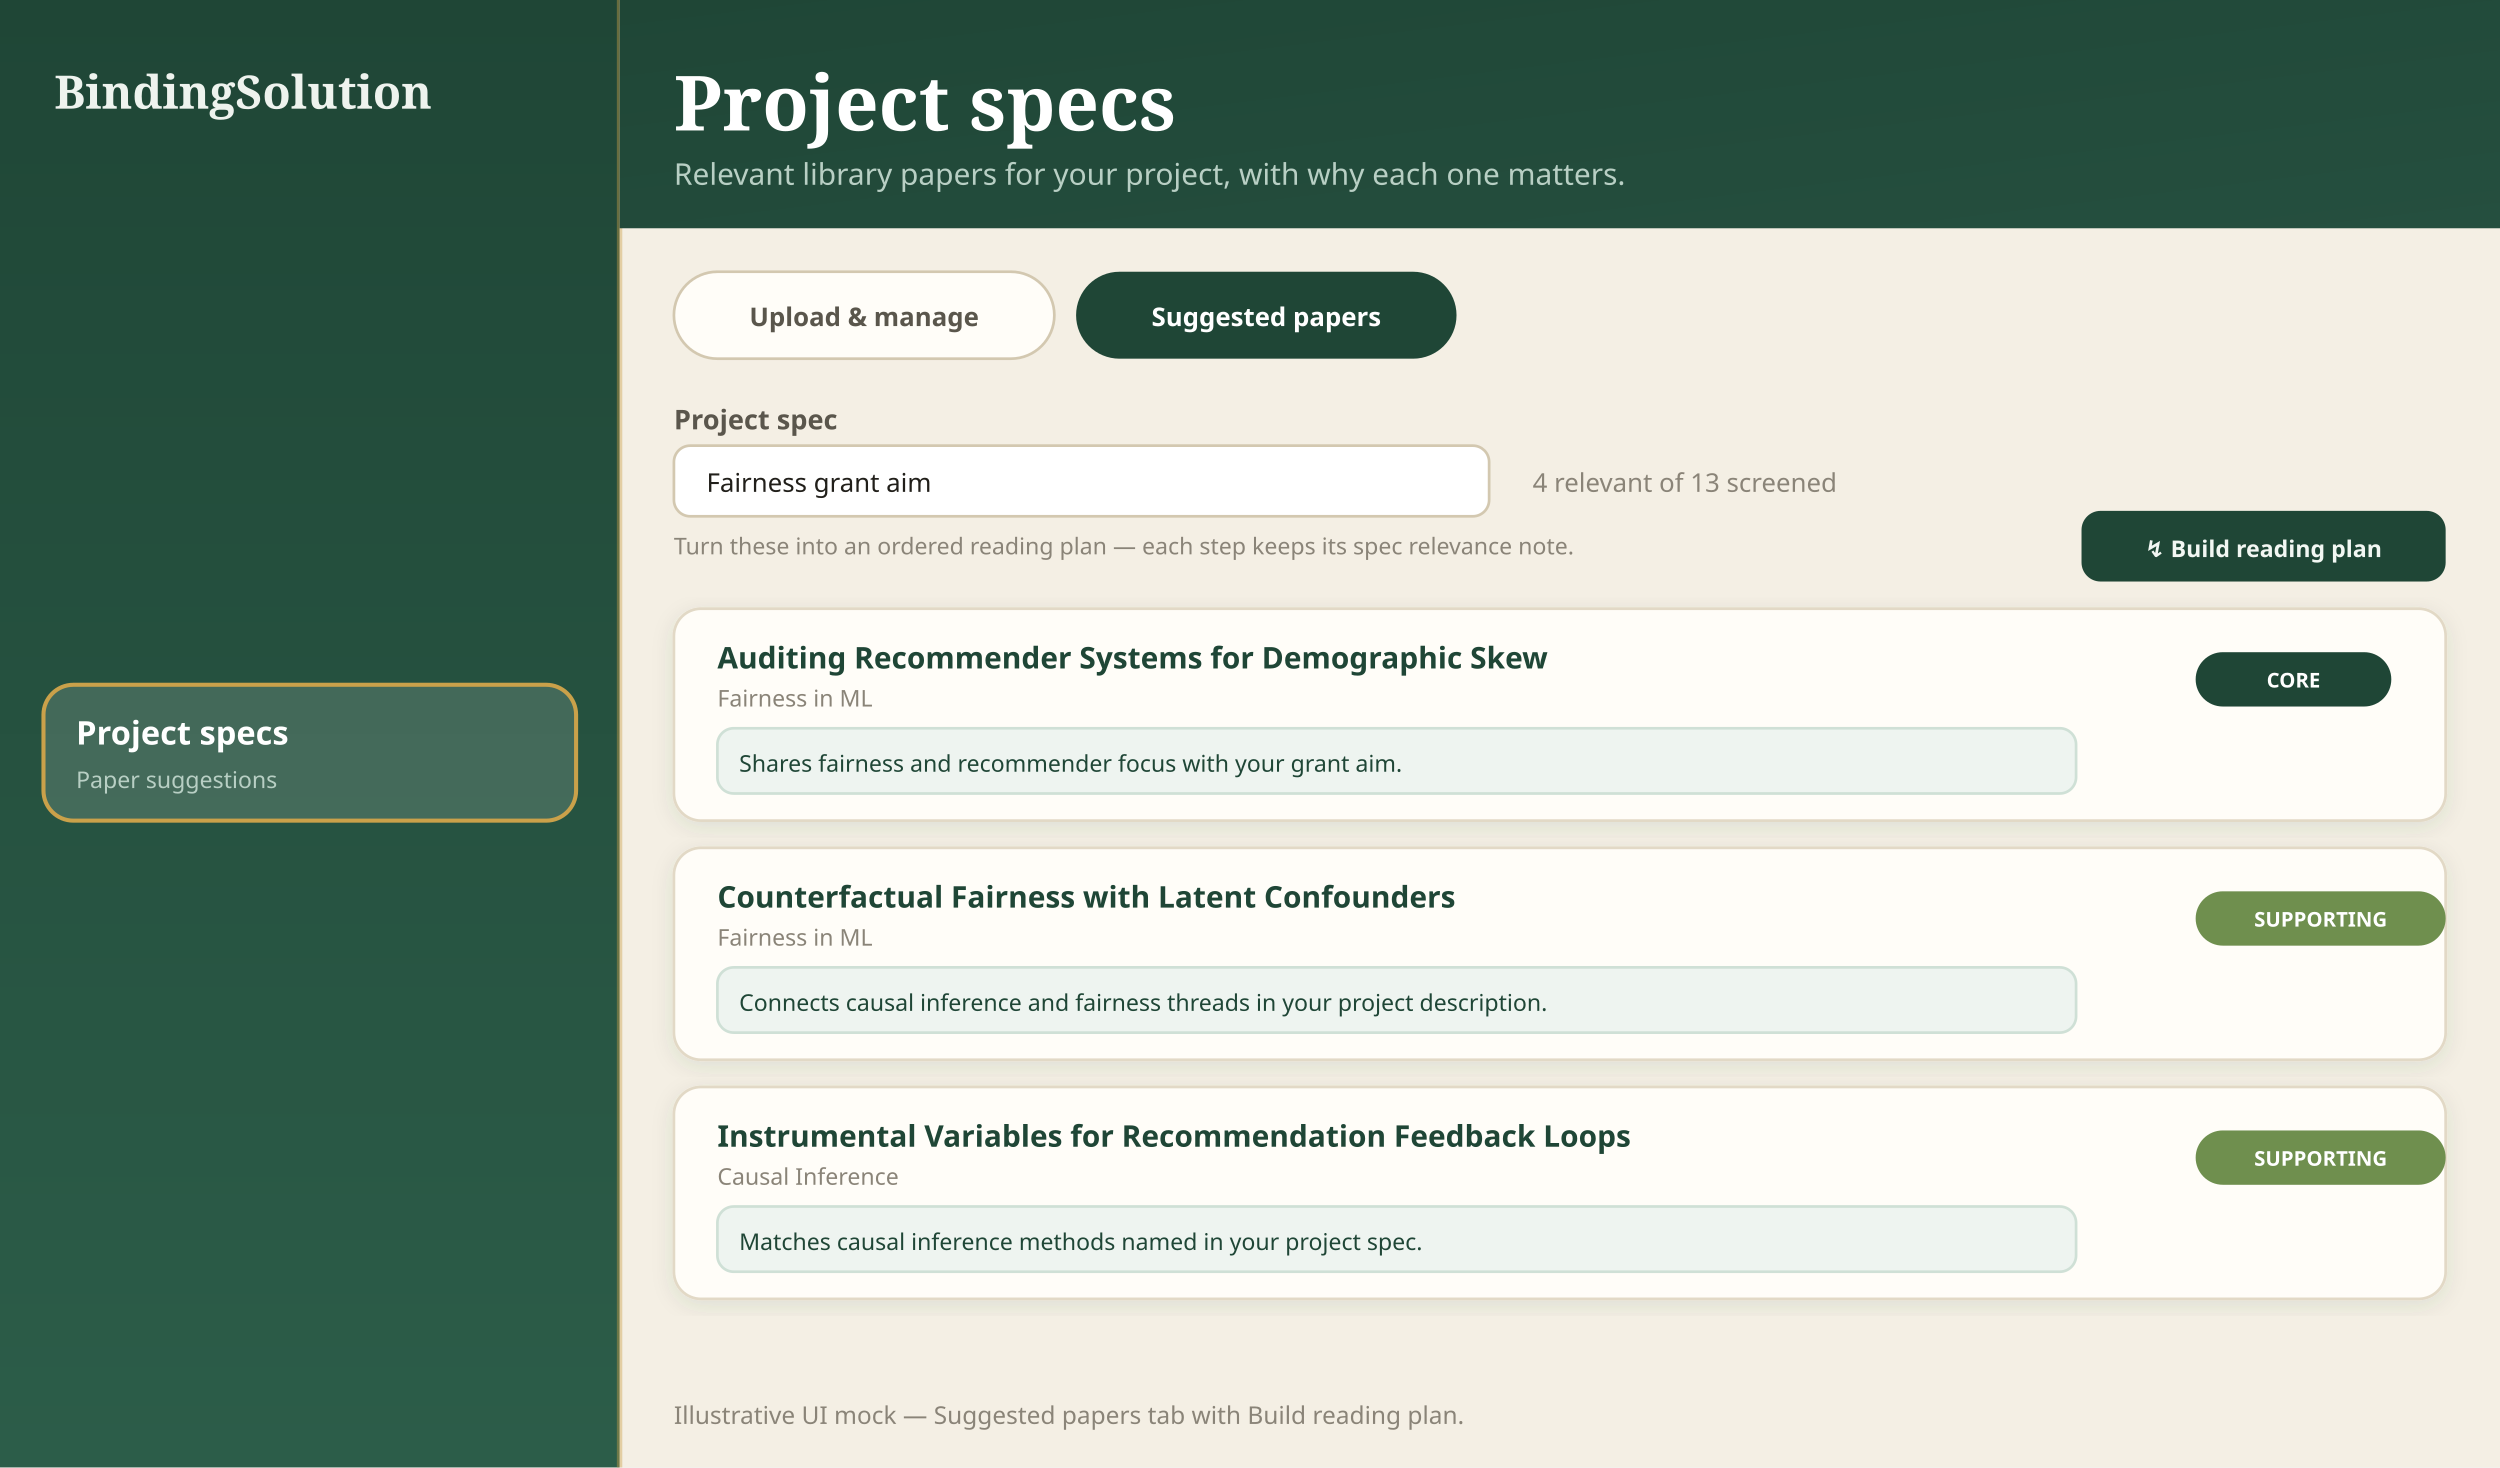
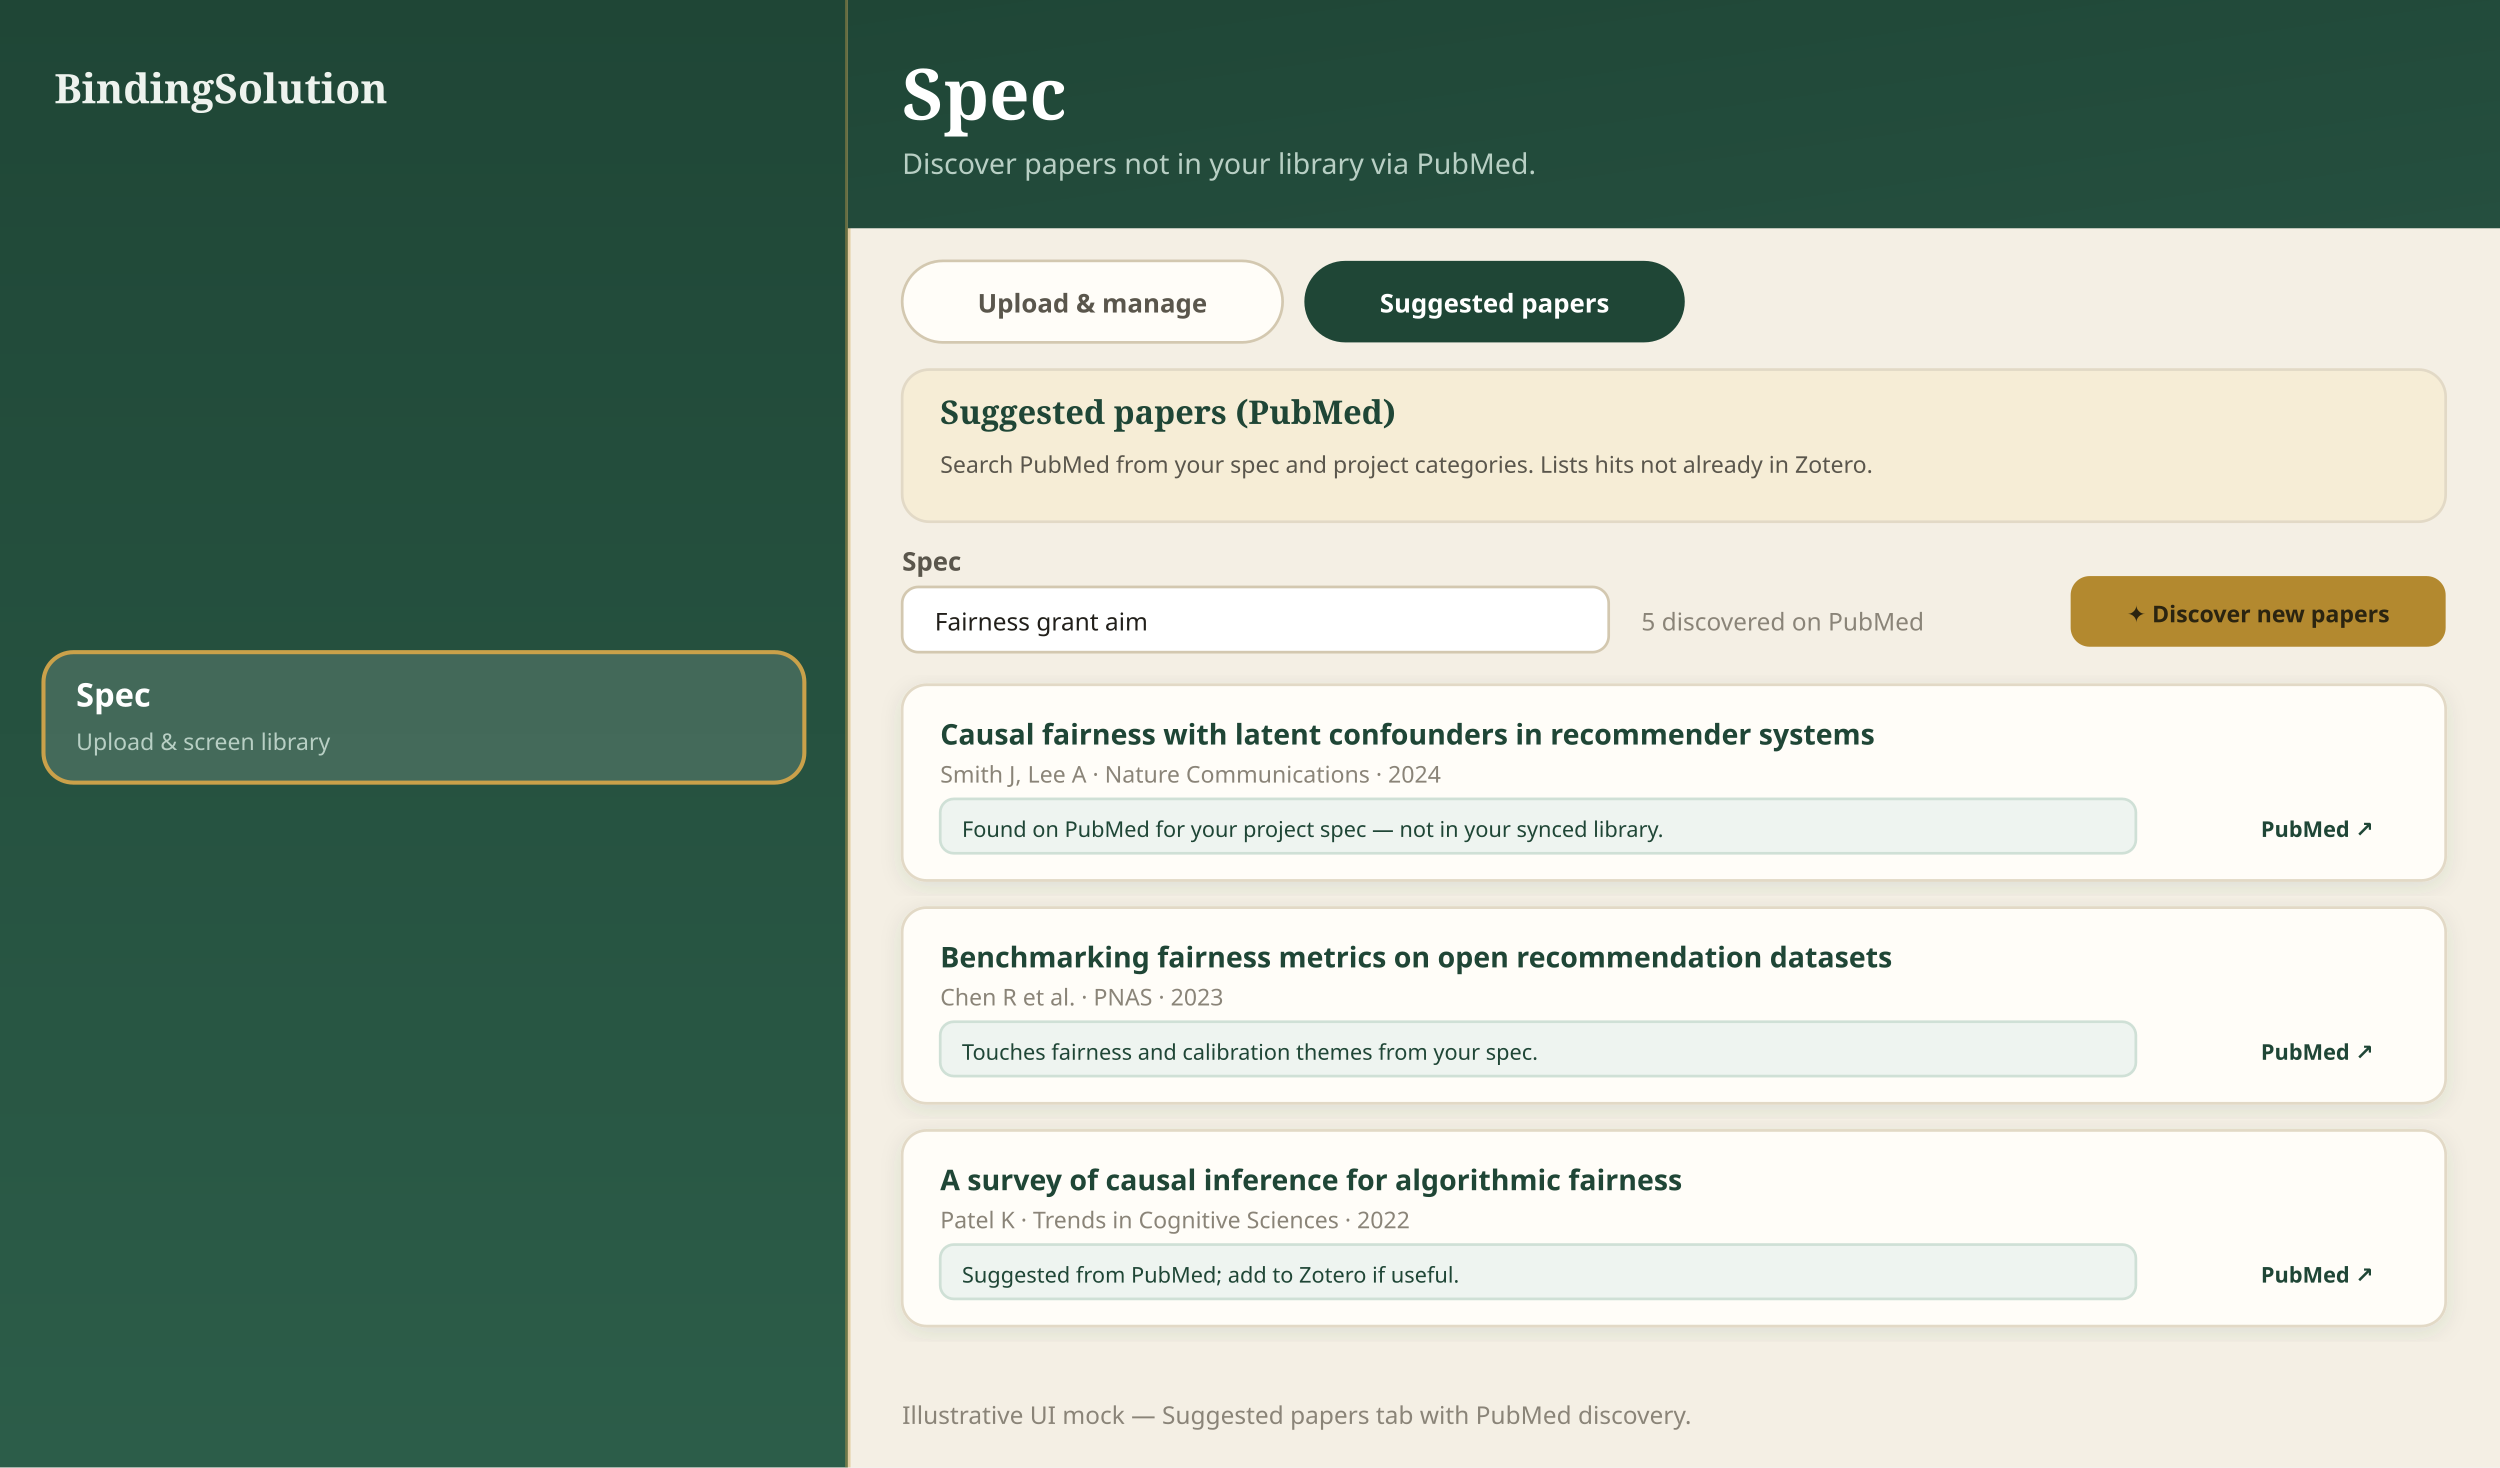
- <svg xmlns="http://www.w3.org/2000/svg" viewBox="0 0 920 540" width="920" height="540" role="img" aria-label="Project specs Suggested papers tab">
+ <svg xmlns="http://www.w3.org/2000/svg" viewBox="0 0 920 540" width="920" height="540" role="img" aria-label="Spec Suggested papers PubMed discovery tab">
  <defs>
    <linearGradient id="green" x1="0" y1="0" x2="0" y2="1">
      <stop offset="0" stop-color="#1f4636" />
      <stop offset="1" stop-color="#2c5d49" />
    </linearGradient>
    <linearGradient id="hero" x1="0" y1="0" x2="1" y2="1">
      <stop offset="0" stop-color="#1f4636" />
      <stop offset="1" stop-color="#254f3f" />
    </linearGradient>
    <filter id="shadow" x="-8%" y="-8%" width="116%" height="116%">
      <feDropShadow dx="0" dy="2" stdDeviation="4" flood-color="#1f4636" flood-opacity="0.1" />
    </filter>
  </defs>
  <rect width="920" height="540" fill="#f4efe4" />
-   <rect x="0" y="0" width="228" height="540" fill="url(#green)" />
-   <line x1="228" y1="0" x2="228" y2="540" stroke="#caa14a" stroke-width="2" stroke-opacity="0.42" />
-   <text x="20" y="40" fill="#eef3ee" font-family="Georgia, serif" font-size="17" font-weight="700">BindingSolution</text>
-   <rect x="16" y="252" width="196" height="50" rx="11" fill="rgba(255,255,255,0.14)" stroke="#caa14a" stroke-width="1.5" />
-   <text x="28" y="274" fill="#fff" font-family="system-ui, sans-serif" font-size="12" font-weight="600">Project specs</text>
-   <text x="28" y="290" fill="#b8cfc4" font-family="system-ui, sans-serif" font-size="8.5">Paper suggestions</text>
-   <rect x="228" y="0" width="692" height="84" fill="url(#hero)" />
-   <text x="248" y="48" fill="#fff" font-family="Georgia, serif" font-size="28" font-weight="600">Project specs</text>
-   <text x="248" y="68" fill="#b8cfc4" font-family="system-ui, sans-serif" font-size="11">Relevant library papers for your project, with why each one matters.</text>
-   <g transform="translate(248, 100)">
-     <rect x="0" y="0" width="140" height="32" rx="16" fill="#fffdf8" stroke="#d3c8b0" />
-     <text x="70" y="20" fill="#5a564c" font-family="system-ui, sans-serif" font-size="9.5" font-weight="600" text-anchor="middle">Upload &amp; manage</text>
-     <rect x="148" y="0" width="140" height="32" rx="16" fill="#1f4636" />
-     <text x="218" y="20" fill="#fff" font-family="system-ui, sans-serif" font-size="9.5" font-weight="600" text-anchor="middle">Suggested papers</text>
-     <text x="0" y="58" fill="#5a564c" font-family="system-ui, sans-serif" font-size="10" font-weight="600">Project spec</text>
-     <rect x="0" y="64" width="300" height="26" rx="6" fill="#fff" stroke="#d3c8b0" />
-     <text x="12" y="81" fill="#211f1a" font-family="system-ui, sans-serif" font-size="9.5">Fairness grant aim</text>
-     <text x="316" y="81" fill="#8a8478" font-family="system-ui, sans-serif" font-size="9.5">4 relevant of 13 screened</text>
-     <text x="0" y="104" fill="#8a8478" font-family="system-ui, sans-serif" font-size="8.5">Turn these into an ordered reading plan — each step keeps its spec relevance note.</text>
-     <rect x="518" y="88" width="134" height="26" rx="7" fill="#1f4636" />
-     <text x="585" y="105" fill="#f2f7f3" font-family="system-ui, sans-serif" font-size="8.5" font-weight="600" text-anchor="middle">↯ Build reading plan</text>
-     <rect x="0" y="124" width="652" height="78" rx="10" fill="#fffdf8" stroke="#e2d9c6" filter="url(#shadow)" />
-     <text x="16" y="146" fill="#1f4636" font-family="system-ui, sans-serif" font-size="11" font-weight="600">Auditing Recommender Systems for Demographic Skew</text>
-     <text x="16" y="160" fill="#8a8478" font-family="system-ui, sans-serif" font-size="8.5">Fairness in ML</text>
-     <rect x="16" y="168" width="500" height="24" rx="6" fill="#eef4f0" stroke="#cfe0d6" />
-     <text x="24" y="184" fill="#1f4636" font-family="system-ui, sans-serif" font-size="8.5">Shares fairness and recommender focus with your grant aim.</text>
-     <rect x="560" y="140" width="72" height="20" rx="10" fill="#1f4636" />
-     <text x="596" y="153" fill="#fff" font-family="system-ui, sans-serif" font-size="7.5" font-weight="700" text-anchor="middle">CORE</text>
-     <rect x="0" y="212" width="652" height="78" rx="10" fill="#fffdf8" stroke="#e2d9c6" filter="url(#shadow)" />
-     <text x="16" y="234" fill="#1f4636" font-family="system-ui, sans-serif" font-size="11" font-weight="600">Counterfactual Fairness with Latent Confounders</text>
-     <text x="16" y="248" fill="#8a8478" font-family="system-ui, sans-serif" font-size="8.5">Fairness in ML</text>
-     <rect x="16" y="256" width="500" height="24" rx="6" fill="#eef4f0" stroke="#cfe0d6" />
-     <text x="24" y="272" fill="#1f4636" font-family="system-ui, sans-serif" font-size="8.5">Connects causal inference and fairness threads in your project description.</text>
-     <rect x="560" y="228" width="92" height="20" rx="10" fill="#6f8f4e" />
-     <text x="606" y="241" fill="#fff" font-family="system-ui, sans-serif" font-size="7.5" font-weight="700" text-anchor="middle">SUPPORTING</text>
-     <rect x="0" y="300" width="652" height="78" rx="10" fill="#fffdf8" stroke="#e2d9c6" filter="url(#shadow)" />
-     <text x="16" y="322" fill="#1f4636" font-family="system-ui, sans-serif" font-size="11" font-weight="600">Instrumental Variables for Recommendation Feedback Loops</text>
-     <text x="16" y="336" fill="#8a8478" font-family="system-ui, sans-serif" font-size="8.5">Causal Inference</text>
-     <rect x="16" y="344" width="500" height="24" rx="6" fill="#eef4f0" stroke="#cfe0d6" />
-     <text x="24" y="360" fill="#1f4636" font-family="system-ui, sans-serif" font-size="8.5">Matches causal inference methods named in your project spec.</text>
-     <rect x="560" y="316" width="92" height="20" rx="10" fill="#6f8f4e" />
-     <text x="606" y="329" fill="#fff" font-family="system-ui, sans-serif" font-size="7.5" font-weight="700" text-anchor="middle">SUPPORTING</text>
+   <rect x="0" y="0" width="312" height="540" fill="url(#green)" />
+   <line x1="312" y1="0" x2="312" y2="540" stroke="#caa14a" stroke-width="2" stroke-opacity="0.42" />
+   <text x="20" y="38" fill="#eef3ee" font-family="Georgia, serif" font-size="15" font-weight="700">BindingSolution</text>
+   <rect x="16" y="240" width="280" height="48" rx="11" fill="rgba(255,255,255,0.14)" stroke="#caa14a" stroke-width="1.5" />
+   <text x="28" y="260" fill="#fff" font-family="system-ui, sans-serif" font-size="12" font-weight="600">Spec</text>
+   <text x="28" y="276" fill="#b8cfc4" font-family="system-ui, sans-serif" font-size="8.5">Upload &amp; screen library</text>
+   <rect x="312" y="0" width="608" height="84" fill="url(#hero)" />
+   <text x="332" y="44" fill="#fff" font-family="Georgia, serif" font-size="26" font-weight="600">Spec</text>
+   <text x="332" y="64" fill="#b8cfc4" font-family="system-ui, sans-serif" font-size="10.5">Discover papers not in your library via PubMed.</text>
+   <g transform="translate(332, 96)">
+     <rect x="0" y="0" width="140" height="30" rx="15" fill="#fffdf8" stroke="#d3c8b0" />
+     <text x="70" y="19" fill="#5a564c" font-family="system-ui, sans-serif" font-size="9.5" font-weight="600" text-anchor="middle">Upload &amp; manage</text>
+     <rect x="148" y="0" width="140" height="30" rx="15" fill="#1f4636" />
+     <text x="218" y="19" fill="#fff" font-family="system-ui, sans-serif" font-size="9.5" font-weight="600" text-anchor="middle">Suggested papers</text>
+     <rect x="0" y="40" width="568" height="56" rx="10" fill="#f6edd6" stroke="#e2d9c6" />
+     <text x="14" y="60" fill="#1f4636" font-family="Georgia, serif" font-size="12" font-weight="600">Suggested papers (PubMed)</text>
+     <text x="14" y="78" fill="#5a564c" font-family="system-ui, sans-serif" font-size="8.5">Search PubMed from your spec and project categories. Lists hits not already in Zotero.</text>
+     <text x="0" y="114" fill="#5a564c" font-family="system-ui, sans-serif" font-size="9.5" font-weight="600">Spec</text>
+     <rect x="0" y="120" width="260" height="24" rx="6" fill="#fff" stroke="#d3c8b0" />
+     <text x="12" y="136" fill="#211f1a" font-family="system-ui, sans-serif" font-size="9">Fairness grant aim</text>
+     <text x="272" y="136" fill="#8a8478" font-family="system-ui, sans-serif" font-size="9">5 discovered on PubMed</text>
+     <rect x="430" y="116" width="138" height="26" rx="7" fill="#b3892f" />
+     <text x="499" y="133" fill="#2b2410" font-family="system-ui, sans-serif" font-size="8.5" font-weight="700" text-anchor="middle">✦ Discover new papers</text>
+     <rect x="0" y="156" width="568" height="72" rx="9" fill="#fffdf8" stroke="#e2d9c6" filter="url(#shadow)" />
+     <text x="14" y="178" fill="#1f4636" font-family="system-ui, sans-serif" font-size="10.5" font-weight="600">Causal fairness with latent confounders in recommender systems</text>
+     <text x="14" y="192" fill="#8a8478" font-family="system-ui, sans-serif" font-size="8.5">Smith J, Lee A · Nature Communications · 2024</text>
+     <rect x="14" y="198" width="440" height="20" rx="5" fill="#eef4f0" stroke="#cfe0d6" />
+     <text x="22" y="212" fill="#1f4636" font-family="system-ui, sans-serif" font-size="8">Found on PubMed for your project spec — not in your synced library.</text>
+     <text x="500" y="212" fill="#1f4636" font-family="system-ui, sans-serif" font-size="8" font-weight="600">PubMed ↗</text>
+     <rect x="0" y="238" width="568" height="72" rx="9" fill="#fffdf8" stroke="#e2d9c6" filter="url(#shadow)" />
+     <text x="14" y="260" fill="#1f4636" font-family="system-ui, sans-serif" font-size="10.5" font-weight="600">Benchmarking fairness metrics on open recommendation datasets</text>
+     <text x="14" y="274" fill="#8a8478" font-family="system-ui, sans-serif" font-size="8.5">Chen R et al. · PNAS · 2023</text>
+     <rect x="14" y="280" width="440" height="20" rx="5" fill="#eef4f0" stroke="#cfe0d6" />
+     <text x="22" y="294" fill="#1f4636" font-family="system-ui, sans-serif" font-size="8">Touches fairness and calibration themes from your spec.</text>
+     <text x="500" y="294" fill="#1f4636" font-family="system-ui, sans-serif" font-size="8" font-weight="600">PubMed ↗</text>
+     <rect x="0" y="320" width="568" height="72" rx="9" fill="#fffdf8" stroke="#e2d9c6" filter="url(#shadow)" />
+     <text x="14" y="342" fill="#1f4636" font-family="system-ui, sans-serif" font-size="10.5" font-weight="600">A survey of causal inference for algorithmic fairness</text>
+     <text x="14" y="356" fill="#8a8478" font-family="system-ui, sans-serif" font-size="8.5">Patel K · Trends in Cognitive Sciences · 2022</text>
+     <rect x="14" y="362" width="440" height="20" rx="5" fill="#eef4f0" stroke="#cfe0d6" />
+     <text x="22" y="376" fill="#1f4636" font-family="system-ui, sans-serif" font-size="8">Suggested from PubMed; add to Zotero if useful.</text>
+     <text x="500" y="376" fill="#1f4636" font-family="system-ui, sans-serif" font-size="8" font-weight="600">PubMed ↗</text>
  </g>
-   <text x="248" y="524" fill="#8a8478" font-family="system-ui, sans-serif" font-size="9">Illustrative UI mock — Suggested papers tab with Build reading plan.</text>
+   <text x="332" y="524" fill="#8a8478" font-family="system-ui, sans-serif" font-size="9">Illustrative UI mock — Suggested papers tab with PubMed discovery.</text>
</svg>
